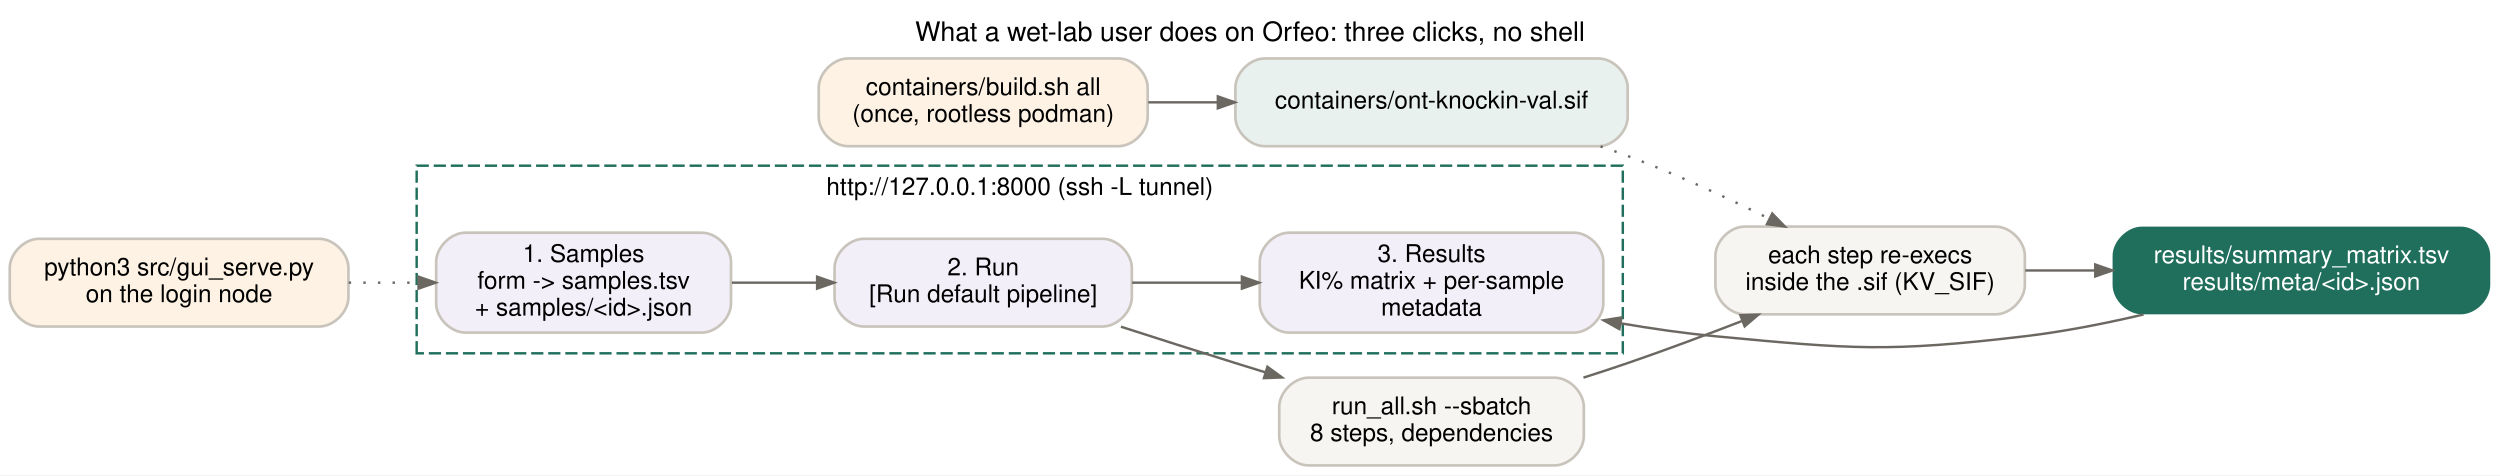
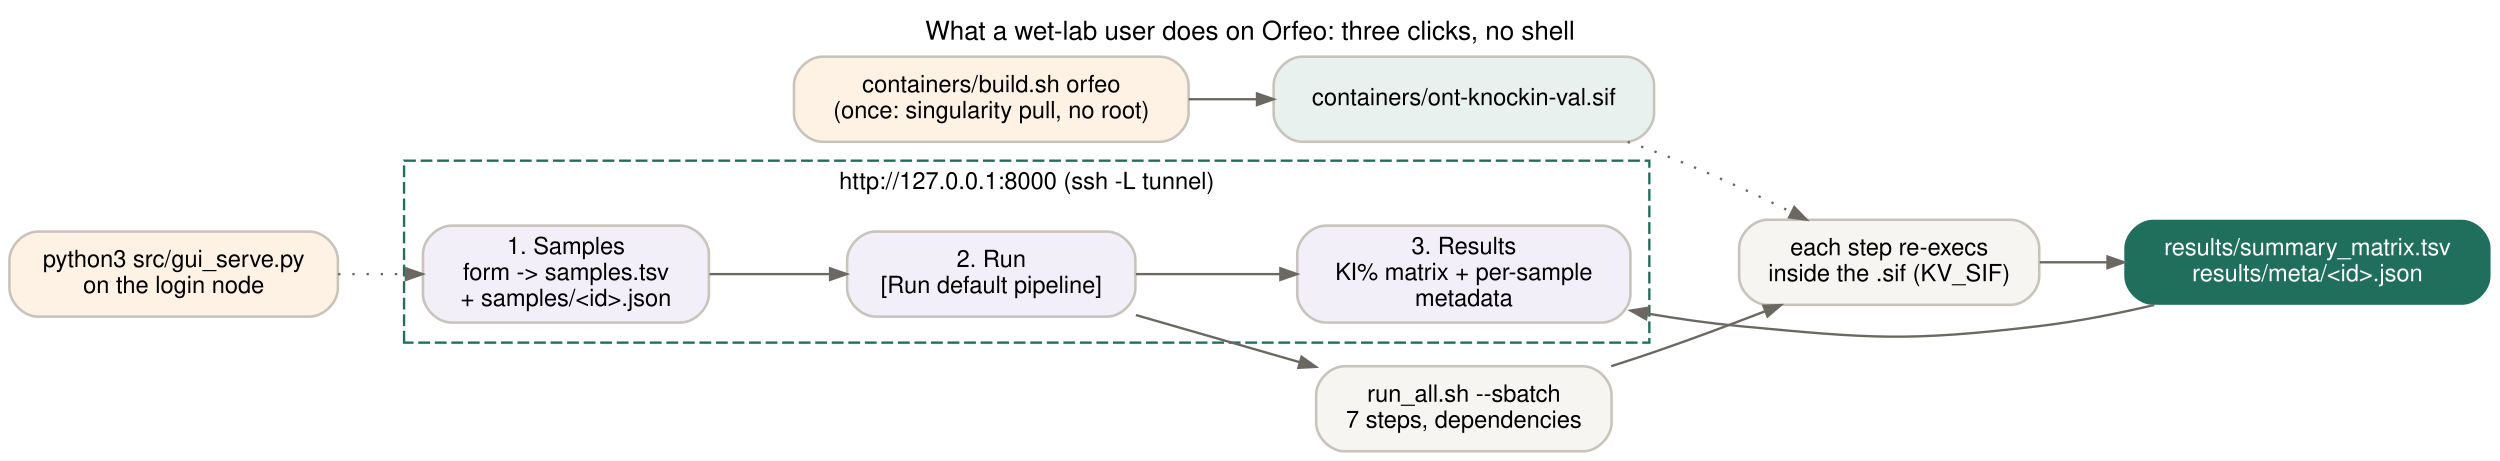
- <svg xmlns="http://www.w3.org/2000/svg" width="1026pt" height="195pt" viewBox="0.00 0.00 1026.00 195.00">
+ <svg xmlns="http://www.w3.org/2000/svg" width="1058pt" height="195pt" viewBox="0.00 0.00 1058.00 195.00">
  <g id="graph0" class="graph" transform="scale(1 1) rotate(0) translate(4 191)">
-     <polygon fill="white" stroke="transparent" points="-4,4 -4,-191 1022,-191 1022,4 -4,4" />
-     <text text-anchor="middle" x="509" y="-174.2" font-family="Helvetica,sans-Serif" font-size="11.00">What a wet-lab user does on Orfeo: three clicks, no shell</text>
+     <polygon fill="white" stroke="transparent" points="-4,4 -4,-191 1054,-191 1054,4 -4,4" />
+     <text text-anchor="middle" x="525" y="-174.2" font-family="Helvetica,sans-Serif" font-size="11.00">What a wet-lab user does on Orfeo: three clicks, no shell</text>
    <g id="clust1" class="cluster">
-       <polygon fill="white" stroke="#1f6f5c" stroke-dasharray="5,2" points="167,-46 167,-123 662,-123 662,-46 167,-46" />
-       <text text-anchor="middle" x="414.5" y="-111" font-family="Helvetica,sans-Serif" font-size="10.00">http://127.0.0.1:8000 (ssh -L tunnel)</text>
+       <polygon fill="white" stroke="#1f6f5c" stroke-dasharray="5,2" points="167,-46 167,-123 694,-123 694,-46 167,-46" />
+       <text text-anchor="middle" x="430.5" y="-111" font-family="Helvetica,sans-Serif" font-size="10.00">http://127.0.0.1:8000 (ssh -L tunnel)</text>
    </g>
    <g id="node1" class="node">
-       <path fill="#fdf2e3" stroke="#c9c4bb" stroke-width="1.1" d="M455,-167C455,-167 344,-167 344,-167 338,-167 332,-161 332,-155 332,-155 332,-143 332,-143 332,-137 338,-131 344,-131 344,-131 455,-131 455,-131 461,-131 467,-137 467,-143 467,-143 467,-155 467,-155 467,-161 461,-167 455,-167" />
-       <text text-anchor="middle" x="399.5" y="-152" font-family="Helvetica,sans-Serif" font-size="10.00">containers/build.sh all</text>
-       <text text-anchor="middle" x="399.5" y="-141" font-family="Helvetica,sans-Serif" font-size="10.00">(once, rootless podman)</text>
+       <path fill="#fdf2e3" stroke="#c9c4bb" stroke-width="1.1" d="M487,-167C487,-167 344,-167 344,-167 338,-167 332,-161 332,-155 332,-155 332,-143 332,-143 332,-137 338,-131 344,-131 344,-131 487,-131 487,-131 493,-131 499,-137 499,-143 499,-143 499,-155 499,-155 499,-161 493,-167 487,-167" />
+       <text text-anchor="middle" x="415.5" y="-152" font-family="Helvetica,sans-Serif" font-size="10.00">containers/build.sh orfeo</text>
+       <text text-anchor="middle" x="415.5" y="-141" font-family="Helvetica,sans-Serif" font-size="10.00">(once: singularity pull, no root)</text>
    </g>
    <g id="node2" class="node">
-       <path fill="#e8f1ee" stroke="#c9c4bb" stroke-width="1.1" d="M652,-167C652,-167 515,-167 515,-167 509,-167 503,-161 503,-155 503,-155 503,-143 503,-143 503,-137 509,-131 515,-131 515,-131 652,-131 652,-131 658,-131 664,-137 664,-143 664,-143 664,-155 664,-155 664,-161 658,-167 652,-167" />
-       <text text-anchor="middle" x="583.5" y="-146.5" font-family="Helvetica,sans-Serif" font-size="10.00">containers/ont-knockin-val.sif</text>
+       <path fill="#e8f1ee" stroke="#c9c4bb" stroke-width="1.1" d="M684,-167C684,-167 547,-167 547,-167 541,-167 535,-161 535,-155 535,-155 535,-143 535,-143 535,-137 541,-131 547,-131 547,-131 684,-131 684,-131 690,-131 696,-137 696,-143 696,-143 696,-155 696,-155 696,-161 690,-167 684,-167" />
+       <text text-anchor="middle" x="615.5" y="-146.5" font-family="Helvetica,sans-Serif" font-size="10.00">containers/ont-knockin-val.sif</text>
    </g>
    <g id="edge1" class="edge">
-       <path fill="none" stroke="#6b6862" d="M467.24,-149C476.45,-149 486.03,-149 495.54,-149" />
-       <polygon fill="#6b6862" stroke="#6b6862" points="495.8,-151.45 502.8,-149 495.8,-146.55 495.8,-151.45" />
+       <path fill="none" stroke="#6b6862" d="M499.04,-149C508.51,-149 518.18,-149 527.71,-149" />
+       <polygon fill="#6b6862" stroke="#6b6862" points="527.96,-151.45 534.96,-149 527.96,-146.55 527.96,-151.45" />
    </g>
    <g id="node8" class="node">
-       <path fill="#f6f5f2" stroke="#c9c4bb" stroke-width="1.1" d="M815,-98C815,-98 712,-98 712,-98 706,-98 700,-92 700,-86 700,-86 700,-74 700,-74 700,-68 706,-62 712,-62 712,-62 815,-62 815,-62 821,-62 827,-68 827,-74 827,-74 827,-86 827,-86 827,-92 821,-98 815,-98" />
-       <text text-anchor="middle" x="763.5" y="-83" font-family="Helvetica,sans-Serif" font-size="10.00">each step re-execs</text>
-       <text text-anchor="middle" x="763.5" y="-72" font-family="Helvetica,sans-Serif" font-size="10.00">inside the .sif (KV_SIF)</text>
+       <path fill="#f6f5f2" stroke="#c9c4bb" stroke-width="1.1" d="M847,-98C847,-98 744,-98 744,-98 738,-98 732,-92 732,-86 732,-86 732,-74 732,-74 732,-68 738,-62 744,-62 744,-62 847,-62 847,-62 853,-62 859,-68 859,-74 859,-74 859,-86 859,-86 859,-92 853,-98 847,-98" />
+       <text text-anchor="middle" x="795.5" y="-83" font-family="Helvetica,sans-Serif" font-size="10.00">each step re-execs</text>
+       <text text-anchor="middle" x="795.5" y="-72" font-family="Helvetica,sans-Serif" font-size="10.00">inside the .sif (KV_SIF)</text>
    </g>
    <g id="edge8" class="edge">
-       <path fill="none" stroke="#6b6862" stroke-dasharray="1,5" d="M652.84,-130.93C656.64,-129.67 660.38,-128.35 664,-127 683.6,-119.68 704.62,-109.92 722.19,-101.2" />
-       <polygon fill="#6b6862" stroke="#6b6862" points="723.34,-103.37 728.5,-98.04 721.14,-98.99 723.34,-103.37" />
+       <path fill="none" stroke="#6b6862" stroke-dasharray="1,5" d="M684.84,-130.93C688.64,-129.67 692.38,-128.35 696,-127 715.6,-119.68 736.62,-109.92 754.19,-101.2" />
+       <polygon fill="#6b6862" stroke="#6b6862" points="755.34,-103.37 760.5,-98.04 753.14,-98.99 755.34,-103.37" />
    </g>
    <g id="node3" class="node">
      <path fill="#fdf2e3" stroke="#c9c4bb" stroke-width="1.1" d="M127,-93C127,-93 12,-93 12,-93 6,-93 0,-87 0,-81 0,-81 0,-69 0,-69 0,-63 6,-57 12,-57 12,-57 127,-57 127,-57 133,-57 139,-63 139,-69 139,-69 139,-81 139,-81 139,-87 133,-93 127,-93" />
      <text text-anchor="middle" x="69.5" y="-78" font-family="Helvetica,sans-Serif" font-size="10.00">python3 src/gui_serve.py</text>
      <text text-anchor="middle" x="69.5" y="-67" font-family="Helvetica,sans-Serif" font-size="10.00">on the login node</text>
    </g>
    <g id="node4" class="node">
      <path fill="#f2eff9" stroke="#c9c4bb" stroke-width="1.1" d="M284,-95.5C284,-95.5 187,-95.5 187,-95.5 181,-95.5 175,-89.5 175,-83.5 175,-83.5 175,-66.5 175,-66.5 175,-60.5 181,-54.5 187,-54.5 187,-54.5 284,-54.5 284,-54.5 290,-54.5 296,-60.5 296,-66.5 296,-66.5 296,-83.5 296,-83.5 296,-89.5 290,-95.5 284,-95.5" />
      <text text-anchor="middle" x="235.5" y="-83.5" font-family="Helvetica,sans-Serif" font-size="10.00">1. Samples</text>
      <text text-anchor="middle" x="235.5" y="-72.5" font-family="Helvetica,sans-Serif" font-size="10.00">form -&gt; samples.tsv</text>
      <text text-anchor="middle" x="235.5" y="-61.5" font-family="Helvetica,sans-Serif" font-size="10.00">+ samples/&lt;id&gt;.json</text>
    </g>
    <g id="edge2" class="edge">
      <path fill="none" stroke="#6b6862" stroke-dasharray="1,5" d="M139.1,-75C148.54,-75 158.23,-75 167.64,-75" />
      <polygon fill="#6b6862" stroke="#6b6862" points="167.77,-77.45 174.77,-75 167.77,-72.55 167.77,-77.45" />
    </g>
    <g id="node5" class="node">
-       <path fill="#f2eff9" stroke="#c9c4bb" stroke-width="1.1" d="M448.5,-93C448.5,-93 350.5,-93 350.5,-93 344.5,-93 338.5,-87 338.5,-81 338.5,-81 338.5,-69 338.5,-69 338.5,-63 344.5,-57 350.5,-57 350.5,-57 448.5,-57 448.5,-57 454.5,-57 460.5,-63 460.5,-69 460.5,-69 460.5,-81 460.5,-81 460.5,-87 454.5,-93 448.5,-93" />
-       <text text-anchor="middle" x="399.5" y="-78" font-family="Helvetica,sans-Serif" font-size="10.00">2. Run</text>
-       <text text-anchor="middle" x="399.5" y="-67" font-family="Helvetica,sans-Serif" font-size="10.00">[Run default pipeline]</text>
+       <path fill="#f2eff9" stroke="#c9c4bb" stroke-width="1.1" d="M464.5,-93C464.5,-93 366.5,-93 366.5,-93 360.5,-93 354.5,-87 354.5,-81 354.5,-81 354.5,-69 354.5,-69 354.5,-63 360.5,-57 366.5,-57 366.5,-57 464.5,-57 464.5,-57 470.5,-57 476.5,-63 476.5,-69 476.5,-69 476.5,-81 476.5,-81 476.5,-87 470.5,-93 464.5,-93" />
+       <text text-anchor="middle" x="415.5" y="-78" font-family="Helvetica,sans-Serif" font-size="10.00">2. Run</text>
+       <text text-anchor="middle" x="415.5" y="-67" font-family="Helvetica,sans-Serif" font-size="10.00">[Run default pipeline]</text>
    </g>
    <g id="edge3" class="edge">
-       <path fill="none" stroke="#6b6862" d="M296.36,-75C307.71,-75 319.65,-75 331.21,-75" />
-       <polygon fill="#6b6862" stroke="#6b6862" points="331.34,-77.45 338.34,-75 331.34,-72.55 331.34,-77.45" />
+       <path fill="none" stroke="#6b6862" d="M296.27,-75C312.62,-75 330.45,-75 347.18,-75" />
+       <polygon fill="#6b6862" stroke="#6b6862" points="347.28,-77.45 354.28,-75 347.28,-72.55 347.28,-77.45" />
    </g>
    <g id="node6" class="node">
-       <path fill="#f2eff9" stroke="#c9c4bb" stroke-width="1.1" d="M642,-95.5C642,-95.5 525,-95.5 525,-95.5 519,-95.5 513,-89.5 513,-83.5 513,-83.5 513,-66.5 513,-66.5 513,-60.5 519,-54.5 525,-54.5 525,-54.5 642,-54.5 642,-54.5 648,-54.5 654,-60.5 654,-66.5 654,-66.5 654,-83.5 654,-83.5 654,-89.5 648,-95.5 642,-95.5" />
-       <text text-anchor="middle" x="583.5" y="-83.5" font-family="Helvetica,sans-Serif" font-size="10.00">3. Results</text>
-       <text text-anchor="middle" x="583.5" y="-72.5" font-family="Helvetica,sans-Serif" font-size="10.00">KI% matrix + per-sample</text>
-       <text text-anchor="middle" x="583.5" y="-61.5" font-family="Helvetica,sans-Serif" font-size="10.00">metadata</text>
+       <path fill="#f2eff9" stroke="#c9c4bb" stroke-width="1.1" d="M674,-95.5C674,-95.5 557,-95.5 557,-95.5 551,-95.5 545,-89.5 545,-83.5 545,-83.5 545,-66.5 545,-66.5 545,-60.5 551,-54.5 557,-54.5 557,-54.5 674,-54.5 674,-54.5 680,-54.5 686,-60.5 686,-66.5 686,-66.5 686,-83.5 686,-83.5 686,-89.5 680,-95.5 674,-95.5" />
+       <text text-anchor="middle" x="615.5" y="-83.5" font-family="Helvetica,sans-Serif" font-size="10.00">3. Results</text>
+       <text text-anchor="middle" x="615.5" y="-72.5" font-family="Helvetica,sans-Serif" font-size="10.00">KI% matrix + per-sample</text>
+       <text text-anchor="middle" x="615.5" y="-61.5" font-family="Helvetica,sans-Serif" font-size="10.00">metadata</text>
    </g>
    <g id="edge4" class="edge">
-       <path fill="none" stroke="#6b6862" d="M460.6,-75C474.92,-75 490.41,-75 505.38,-75" />
-       <polygon fill="#6b6862" stroke="#6b6862" points="505.68,-77.45 512.68,-75 505.68,-72.55 505.68,-77.45" />
+       <path fill="none" stroke="#6b6862" d="M476.71,-75C495.95,-75 517.5,-75 537.75,-75" />
+       <polygon fill="#6b6862" stroke="#6b6862" points="537.85,-77.45 544.85,-75 537.85,-72.55 537.85,-77.45" />
    </g>
    <g id="node7" class="node">
-       <path fill="#f6f5f2" stroke="#c9c4bb" stroke-width="1.1" d="M634,-36C634,-36 533,-36 533,-36 527,-36 521,-30 521,-24 521,-24 521,-12 521,-12 521,-6 527,0 533,0 533,0 634,0 634,0 640,0 646,-6 646,-12 646,-12 646,-24 646,-24 646,-30 640,-36 634,-36" />
-       <text text-anchor="middle" x="583.5" y="-21" font-family="Helvetica,sans-Serif" font-size="10.00">run_all.sh --sbatch</text>
-       <text text-anchor="middle" x="583.5" y="-10" font-family="Helvetica,sans-Serif" font-size="10.00">8 steps, dependencies</text>
+       <path fill="#f6f5f2" stroke="#c9c4bb" stroke-width="1.1" d="M666,-36C666,-36 565,-36 565,-36 559,-36 553,-30 553,-24 553,-24 553,-12 553,-12 553,-6 559,0 565,0 565,0 666,0 666,0 672,0 678,-6 678,-12 678,-12 678,-24 678,-24 678,-30 672,-36 666,-36" />
+       <text text-anchor="middle" x="615.5" y="-21" font-family="Helvetica,sans-Serif" font-size="10.00">run_all.sh --sbatch</text>
+       <text text-anchor="middle" x="615.5" y="-10" font-family="Helvetica,sans-Serif" font-size="10.00">7 steps, dependencies</text>
    </g>
    <g id="edge5" class="edge">
-       <path fill="none" stroke="#6b6862" d="M456.03,-56.92C471.24,-52.02 487.74,-46.76 503,-42 506.97,-40.76 511.05,-39.5 515.17,-38.23" />
-       <polygon fill="#6b6862" stroke="#6b6862" points="516.15,-40.49 522.13,-36.1 514.72,-35.81 516.15,-40.49" />
+       <path fill="none" stroke="#6b6862" d="M476.71,-57.67C498.57,-51.37 523.43,-44.22 545.95,-37.73" />
+       <polygon fill="#6b6862" stroke="#6b6862" points="546.81,-40.03 552.86,-35.74 545.46,-35.33 546.81,-40.03" />
    </g>
    <g id="edge6" class="edge">
-       <path fill="none" stroke="#6b6862" d="M645.85,-36.02C652,-37.97 658.14,-39.99 664,-42 679.33,-47.26 695.83,-53.43 710.86,-59.24" />
-       <polygon fill="#6b6862" stroke="#6b6862" points="710.24,-61.63 717.65,-61.88 712.01,-57.06 710.24,-61.63" />
+       <path fill="none" stroke="#6b6862" d="M677.85,-36.02C684,-37.97 690.14,-39.99 696,-42 711.33,-47.26 727.83,-53.43 742.86,-59.24" />
+       <polygon fill="#6b6862" stroke="#6b6862" points="742.24,-61.63 749.65,-61.88 744.01,-57.06 742.24,-61.63" />
    </g>
    <g id="node9" class="node">
-       <path fill="#1f6f5c" stroke="#c9c4bb" stroke-width="0" d="M1006,-98C1006,-98 875,-98 875,-98 869,-98 863,-92 863,-86 863,-86 863,-74 863,-74 863,-68 869,-62 875,-62 875,-62 1006,-62 1006,-62 1012,-62 1018,-68 1018,-74 1018,-74 1018,-86 1018,-86 1018,-92 1012,-98 1006,-98" />
-       <text text-anchor="middle" x="940.5" y="-83" font-family="Helvetica,sans-Serif" font-size="10.00" fill="white">results/summary_matrix.tsv</text>
-       <text text-anchor="middle" x="940.5" y="-72" font-family="Helvetica,sans-Serif" font-size="10.00" fill="white">results/meta/&lt;id&gt;.json</text>
+       <path fill="#1f6f5c" stroke="#c9c4bb" stroke-width="0" d="M1038,-98C1038,-98 907,-98 907,-98 901,-98 895,-92 895,-86 895,-86 895,-74 895,-74 895,-68 901,-62 907,-62 907,-62 1038,-62 1038,-62 1044,-62 1050,-68 1050,-74 1050,-74 1050,-86 1050,-86 1050,-92 1044,-98 1038,-98" />
+       <text text-anchor="middle" x="972.5" y="-83" font-family="Helvetica,sans-Serif" font-size="10.00" fill="white">results/summary_matrix.tsv</text>
+       <text text-anchor="middle" x="972.5" y="-72" font-family="Helvetica,sans-Serif" font-size="10.00" fill="white">results/meta/&lt;id&gt;.json</text>
    </g>
    <g id="edge7" class="edge">
-       <path fill="none" stroke="#6b6862" d="M827.18,-80C836.5,-80 846.22,-80 855.88,-80" />
-       <polygon fill="#6b6862" stroke="#6b6862" points="855.89,-82.45 862.89,-80 855.89,-77.55 855.89,-82.45" />
+       <path fill="none" stroke="#6b6862" d="M859.18,-80C868.5,-80 878.22,-80 887.88,-80" />
+       <polygon fill="#6b6862" stroke="#6b6862" points="887.89,-82.45 894.89,-80 887.89,-77.55 887.89,-82.45" />
    </g>
    <g id="edge9" class="edge">
-       <path fill="none" stroke="#6b6862" d="M875.72,-61.94C859.93,-58.23 842.96,-54.89 827,-53 770.95,-46.37 756.19,-47.7 700,-53 687.4,-54.19 674.12,-56.09 661.24,-58.3" />
-       <polygon fill="#6b6862" stroke="#6b6862" points="660.6,-55.92 654.13,-59.55 661.45,-60.75 660.6,-55.92" />
+       <path fill="none" stroke="#6b6862" d="M907.72,-61.94C891.93,-58.23 874.96,-54.89 859,-53 802.95,-46.37 788.19,-47.7 732,-53 719.4,-54.19 706.12,-56.09 693.24,-58.3" />
+       <polygon fill="#6b6862" stroke="#6b6862" points="692.6,-55.92 686.13,-59.55 693.45,-60.75 692.6,-55.92" />
    </g>
  </g>
</svg>
